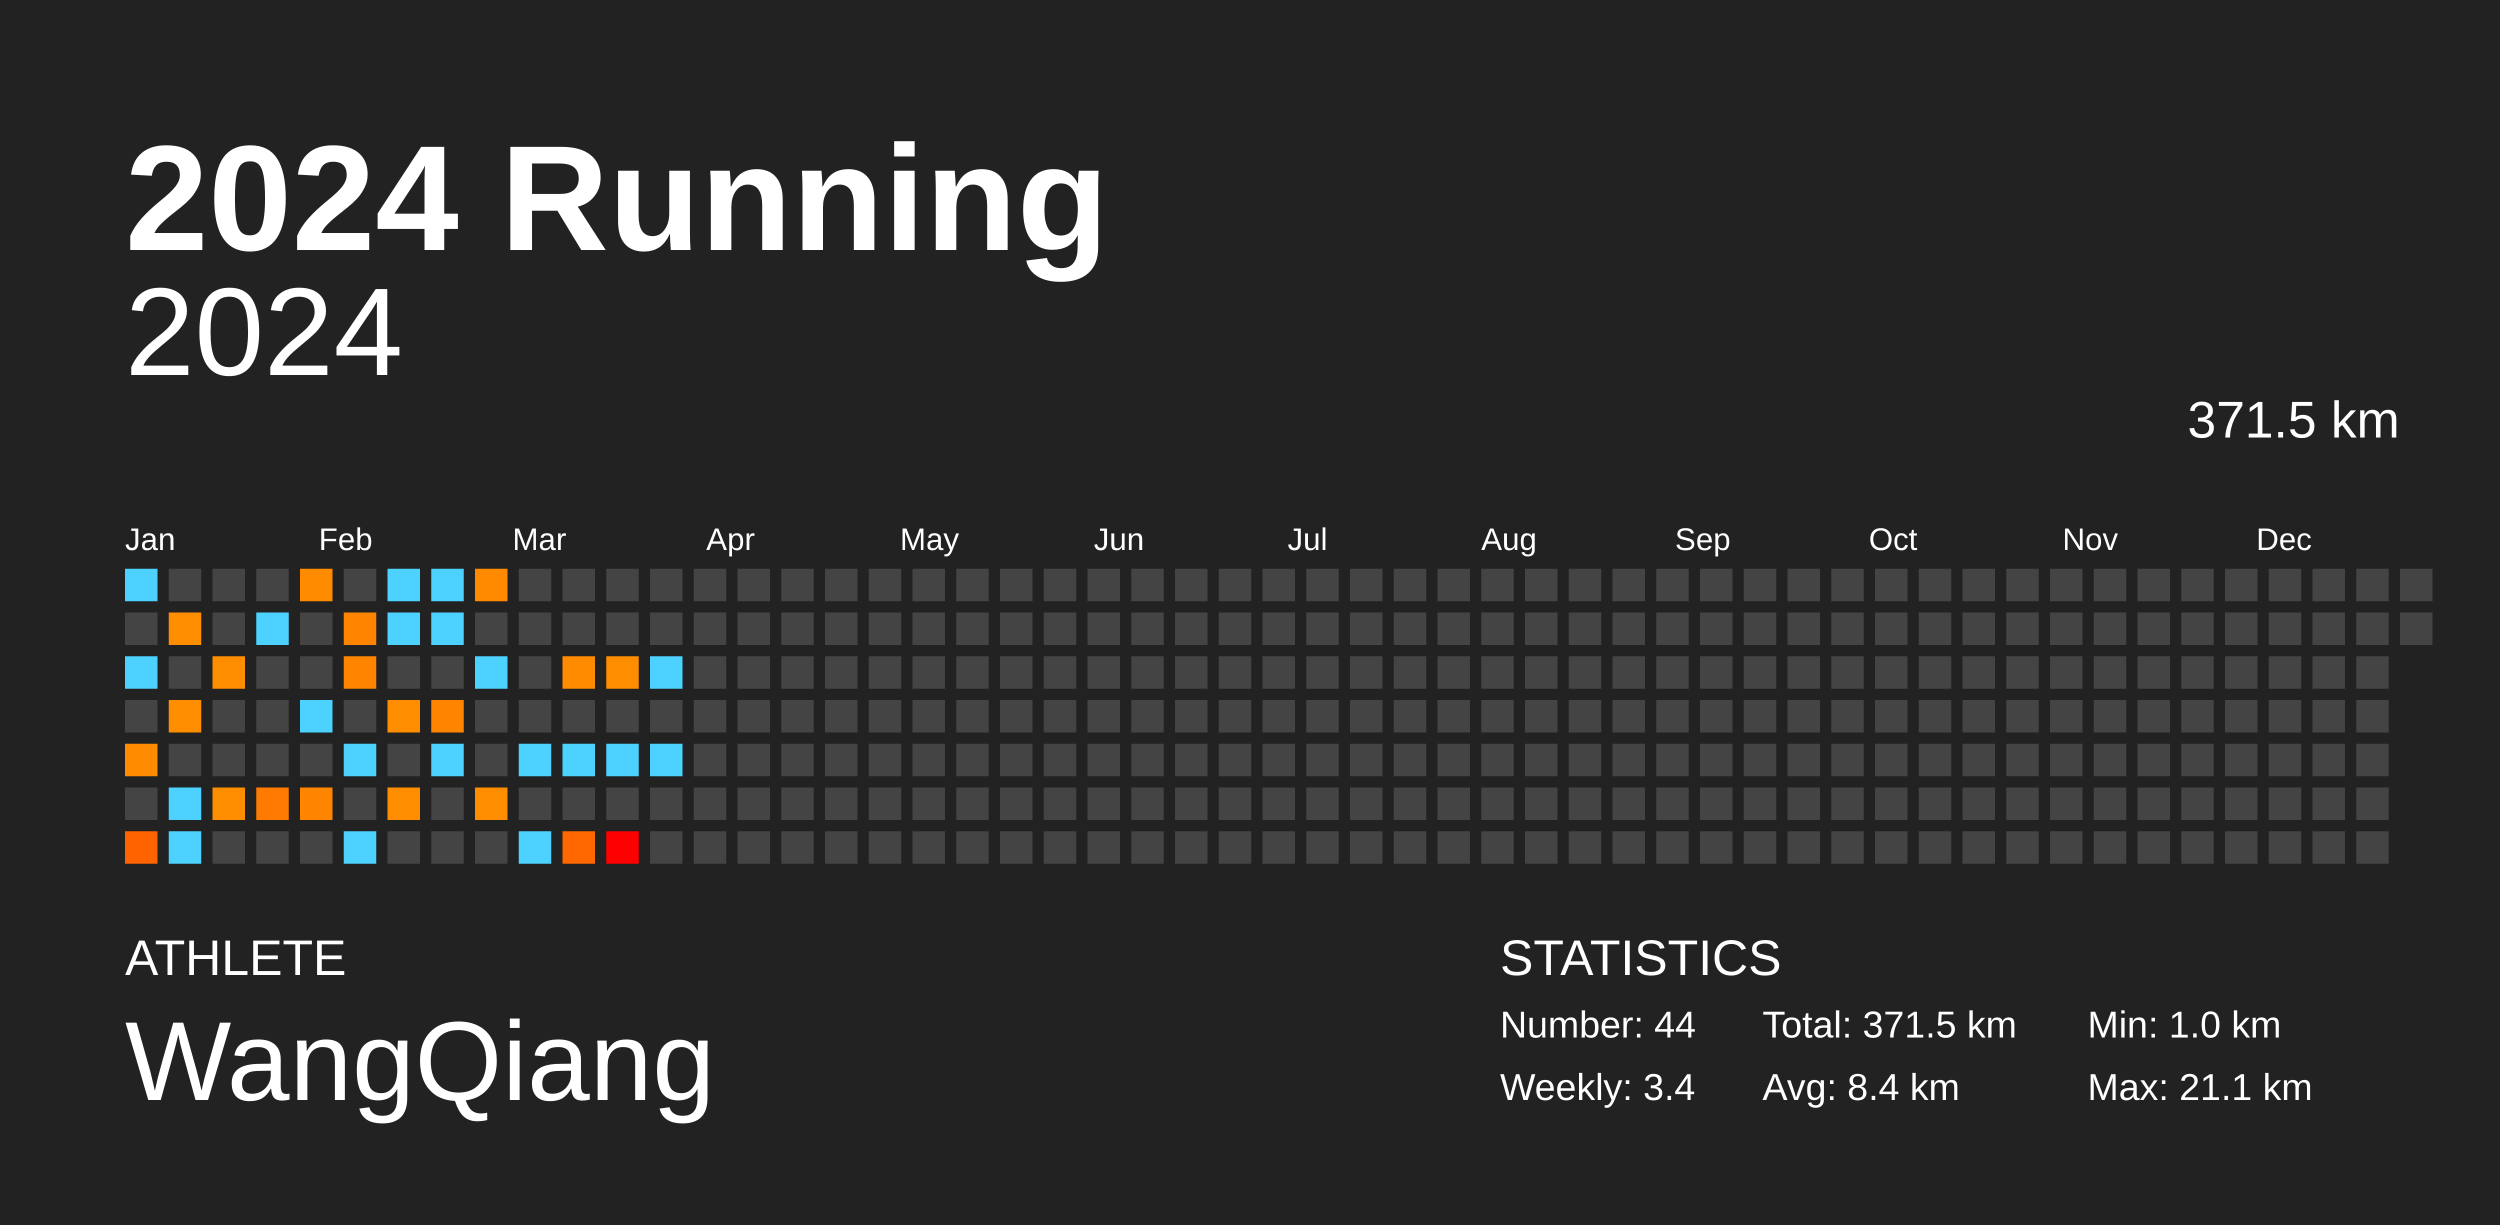
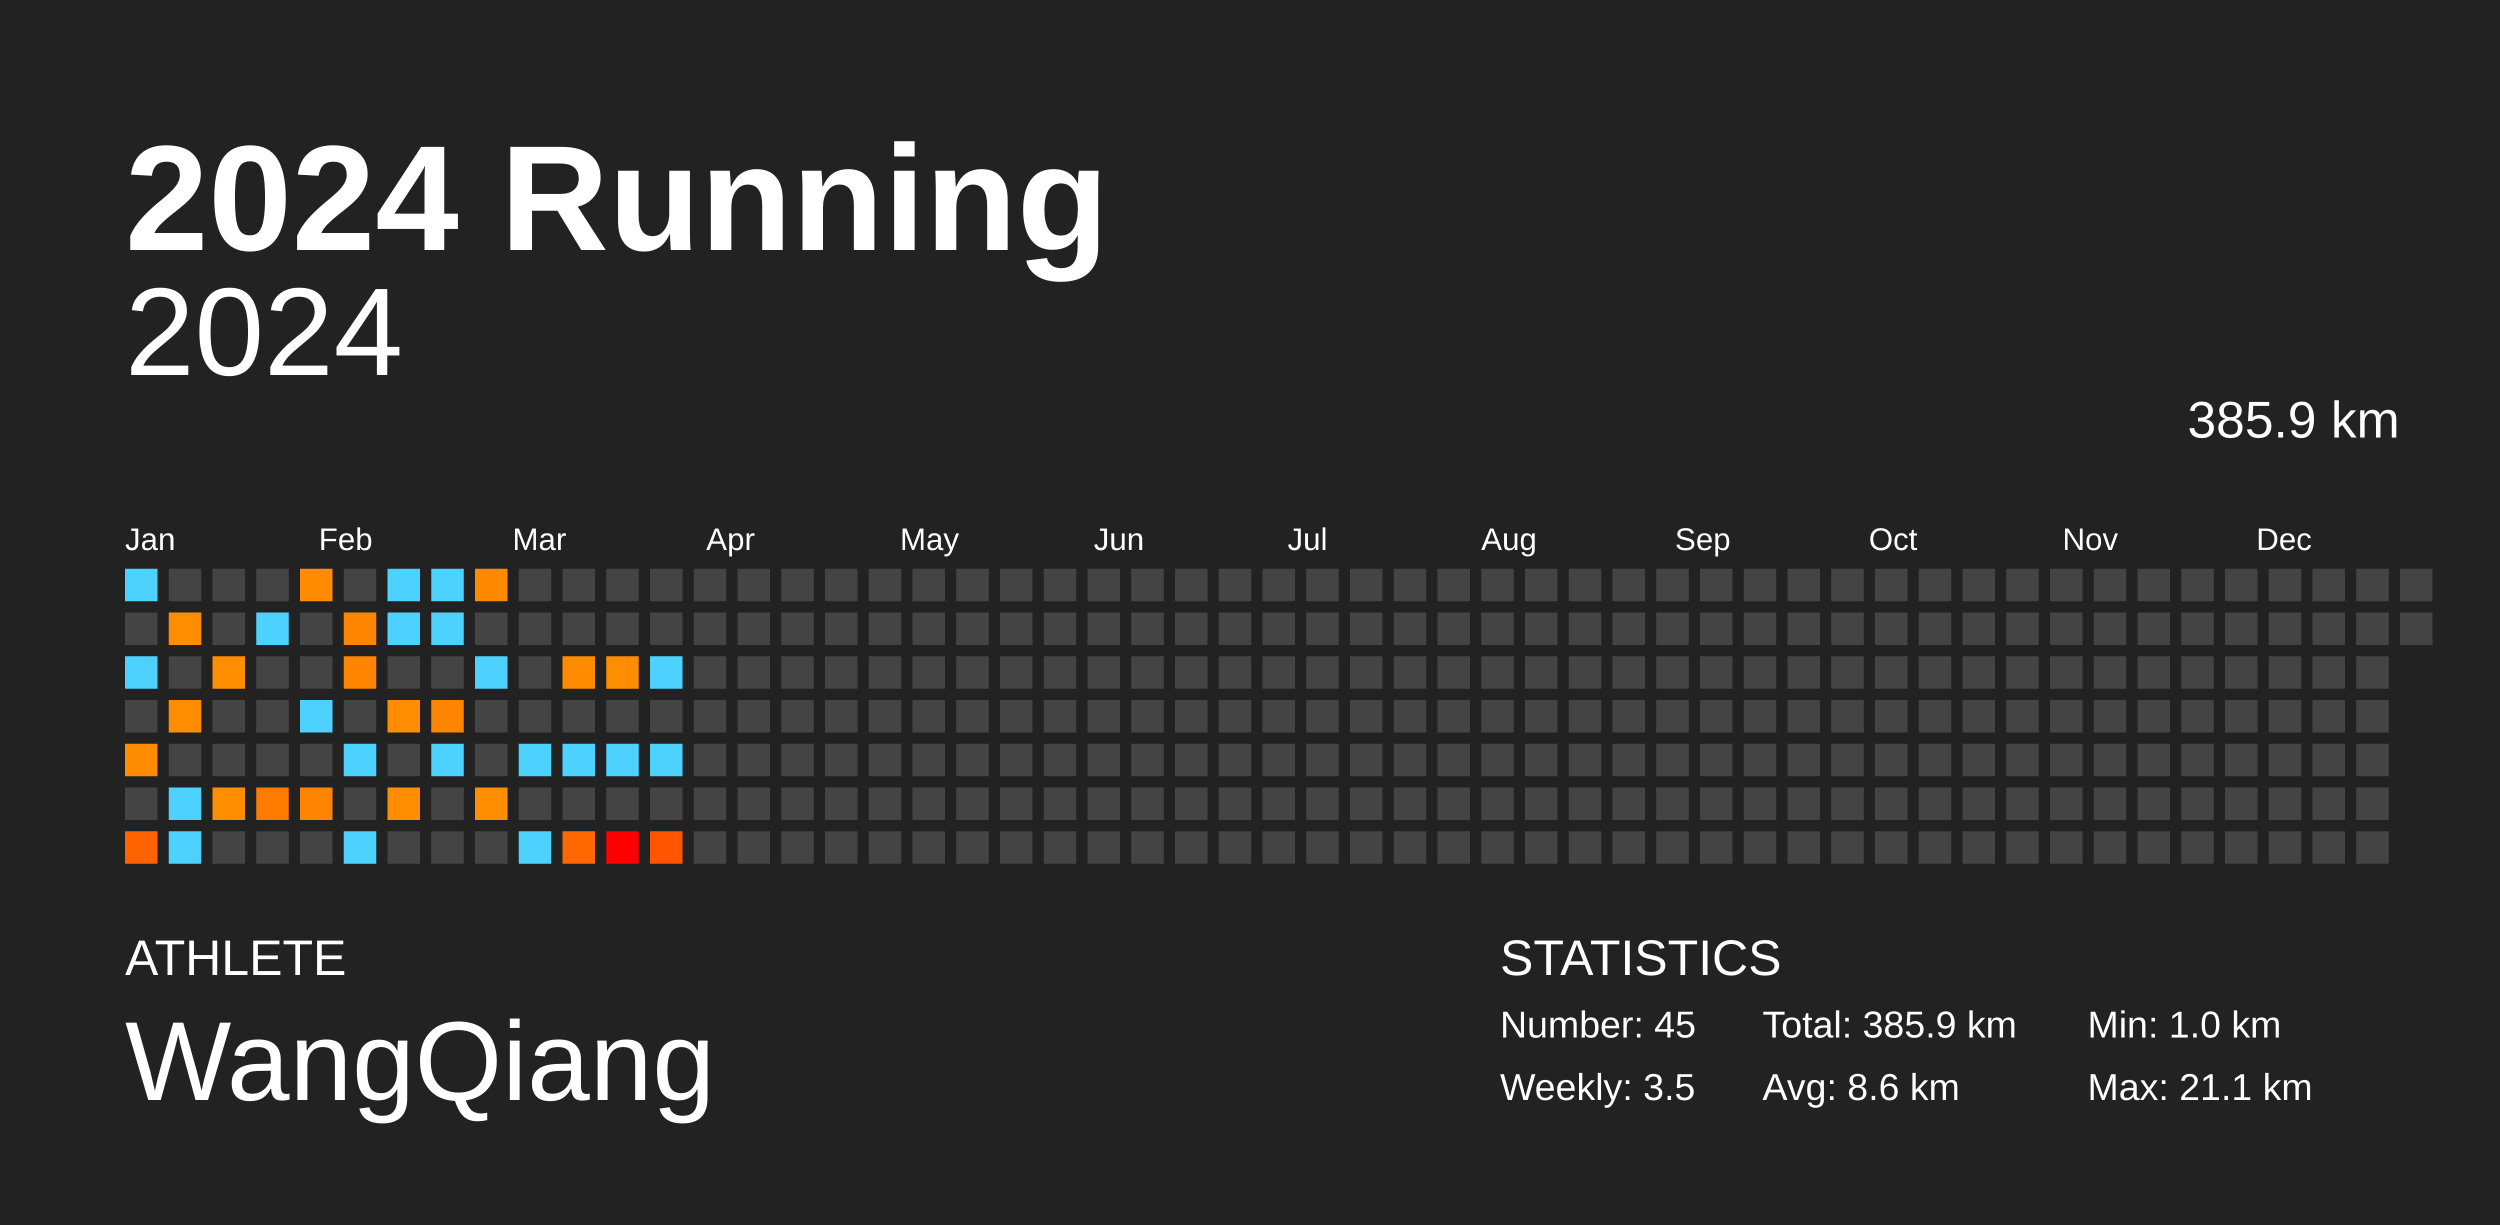
<svg xmlns="http://www.w3.org/2000/svg" baseProfile="full" height="98mm" version="1.1" viewBox="0,0,200,98" width="200mm">
  <defs />
  <rect fill="#222222" height="98" width="200" x="0" y="0" />
  <text fill="#FFFFFF" style="font-size:12px; font-family:Arial; font-weight:bold;" x="10" y="20">2024 Running</text>
  <text fill="#FFFFFF" style="font-size:4px; font-family:Arial" x="10" y="78">ATHLETE</text>
  <text fill="#FFFFFF" style="font-size:9px; font-family:Arial" x="10" y="88">WangQiang</text>
  <text fill="#FFFFFF" style="font-size:4px; font-family:Arial" x="120" y="78">STATISTICS</text>
-   <text fill="#FFFFFF" style="font-size:3px; font-family:Arial" x="120" y="83">Number: 44</text>
-   <text fill="#FFFFFF" style="font-size:3px; font-family:Arial" x="120" y="88">Weekly: 3.4</text>
-   <text fill="#FFFFFF" style="font-size:3px; font-family:Arial" x="141" y="83">Total: 371.5 km</text>
-   <text fill="#FFFFFF" style="font-size:3px; font-family:Arial" x="141" y="88">Avg: 8.4 km</text>
+   <text fill="#FFFFFF" style="font-size:3px; font-family:Arial" x="120" y="83">Number: 45</text>
+   <text fill="#FFFFFF" style="font-size:3px; font-family:Arial" x="120" y="88">Weekly: 3.5</text>
+   <text fill="#FFFFFF" style="font-size:3px; font-family:Arial" x="141" y="83">Total: 385.9 km</text>
+   <text fill="#FFFFFF" style="font-size:3px; font-family:Arial" x="141" y="88">Avg: 8.6 km</text>
  <text fill="#FFFFFF" style="font-size:3px; font-family:Arial" x="167" y="83">Min: 1.0 km</text>
  <text fill="#FFFFFF" style="font-size:3px; font-family:Arial" x="167" y="88">Max: 21.1 km</text>
  <text alignment-baseline="hanging" fill="#FFFFFF" style="font-size:10.0px; font-family:Arial;" x="10" y="30">2024</text>
-   <text alignment-baseline="hanging" fill="#FFFFFF" style="font-size:4.125px; font-family:Arial;" x="175" y="35">371.5 km</text>
+   <text alignment-baseline="hanging" fill="#FFFFFF" style="font-size:4.125px; font-family:Arial;" x="175" y="35">385.9 km</text>
  <text fill="#FFFFFF" style="font-size:2.5px; font-family:Arial" x="10.0" y="44">Jan</text>
  <text fill="#FFFFFF" style="font-size:2.5px; font-family:Arial" x="25.5" y="44">Feb</text>
  <text fill="#FFFFFF" style="font-size:2.5px; font-family:Arial" x="41.0" y="44">Mar</text>
  <text fill="#FFFFFF" style="font-size:2.5px; font-family:Arial" x="56.5" y="44">Apr</text>
  <text fill="#FFFFFF" style="font-size:2.5px; font-family:Arial" x="72.0" y="44">May</text>
  <text fill="#FFFFFF" style="font-size:2.5px; font-family:Arial" x="87.5" y="44">Jun</text>
  <text fill="#FFFFFF" style="font-size:2.5px; font-family:Arial" x="103.0" y="44">Jul</text>
  <text fill="#FFFFFF" style="font-size:2.5px; font-family:Arial" x="118.5" y="44">Aug</text>
  <text fill="#FFFFFF" style="font-size:2.5px; font-family:Arial" x="134.0" y="44">Sep</text>
  <text fill="#FFFFFF" style="font-size:2.5px; font-family:Arial" x="149.5" y="44">Oct</text>
  <text fill="#FFFFFF" style="font-size:2.5px; font-family:Arial" x="165.0" y="44">Nov</text>
  <text fill="#FFFFFF" style="font-size:2.5px; font-family:Arial" x="180.5" y="44">Dec</text>
  <rect fill="#4dd2ff" height="2.6" width="2.6" x="10.0" y="45.5" />
  <rect fill="#444444" height="2.6" width="2.6" x="10.0" y="49.0" />
  <rect fill="#4dd2ff" height="2.6" width="2.6" x="10.0" y="52.5" />
  <rect fill="#444444" height="2.6" width="2.6" x="10.0" y="56.0" />
  <rect fill="#ff8c00" height="2.6" width="2.6" x="10.0" y="59.5" />
  <rect fill="#444444" height="2.6" width="2.6" x="10.0" y="63.0" />
  <rect fill="#ff6300" height="2.6" width="2.6" x="10.0" y="66.5" />
  <rect fill="#444444" height="2.6" width="2.6" x="13.5" y="45.5" />
  <rect fill="#ff8d00" height="2.6" width="2.6" x="13.5" y="49.0" />
  <rect fill="#444444" height="2.6" width="2.6" x="13.5" y="52.5" />
  <rect fill="#ff8d00" height="2.6" width="2.6" x="13.5" y="56.0" />
  <rect fill="#444444" height="2.6" width="2.6" x="13.5" y="59.5" />
  <rect fill="#4dd2ff" height="2.6" width="2.6" x="13.5" y="63.0" />
  <rect fill="#4dd2ff" height="2.6" width="2.6" x="13.5" y="66.5" />
  <rect fill="#444444" height="2.6" width="2.6" x="17.0" y="45.5" />
  <rect fill="#444444" height="2.6" width="2.6" x="17.0" y="49.0" />
  <rect fill="#ff8d00" height="2.6" width="2.6" x="17.0" y="52.5" />
  <rect fill="#444444" height="2.6" width="2.6" x="17.0" y="56.0" />
  <rect fill="#444444" height="2.6" width="2.6" x="17.0" y="59.5" />
  <rect fill="#ff8d00" height="2.6" width="2.6" x="17.0" y="63.0" />
  <rect fill="#444444" height="2.6" width="2.6" x="17.0" y="66.5" />
  <rect fill="#444444" height="2.6" width="2.6" x="20.5" y="45.5" />
  <rect fill="#4dd2ff" height="2.6" width="2.6" x="20.5" y="49.0" />
  <rect fill="#444444" height="2.6" width="2.6" x="20.5" y="52.5" />
  <rect fill="#444444" height="2.6" width="2.6" x="20.5" y="56.0" />
  <rect fill="#444444" height="2.6" width="2.6" x="20.5" y="59.5" />
  <rect fill="#ff7a00" height="2.6" width="2.6" x="20.5" y="63.0" />
  <rect fill="#444444" height="2.6" width="2.6" x="20.5" y="66.5" />
  <rect fill="#ff8b00" height="2.6" width="2.6" x="24.0" y="45.5" />
  <rect fill="#444444" height="2.6" width="2.6" x="24.0" y="49.0" />
  <rect fill="#444444" height="2.6" width="2.6" x="24.0" y="52.5" />
  <rect fill="#4dd2ff" height="2.6" width="2.6" x="24.0" y="56.0" />
  <rect fill="#444444" height="2.6" width="2.6" x="24.0" y="59.5" />
  <rect fill="#ff8500" height="2.6" width="2.6" x="24.0" y="63.0" />
  <rect fill="#444444" height="2.6" width="2.6" x="24.0" y="66.5" />
  <rect fill="#444444" height="2.6" width="2.6" x="27.5" y="45.5" />
  <rect fill="#ff8500" height="2.6" width="2.6" x="27.5" y="49.0" />
  <rect fill="#ff8500" height="2.6" width="2.6" x="27.5" y="52.5" />
  <rect fill="#444444" height="2.6" width="2.6" x="27.5" y="56.0" />
  <rect fill="#4dd2ff" height="2.6" width="2.6" x="27.5" y="59.5" />
  <rect fill="#444444" height="2.6" width="2.6" x="27.5" y="63.0" />
  <rect fill="#4dd2ff" height="2.6" width="2.6" x="27.5" y="66.5" />
  <rect fill="#4dd2ff" height="2.6" width="2.6" x="31.0" y="45.5" />
  <rect fill="#4dd2ff" height="2.6" width="2.6" x="31.0" y="49.0" />
  <rect fill="#444444" height="2.6" width="2.6" x="31.0" y="52.5" />
  <rect fill="#ff8d00" height="2.6" width="2.6" x="31.0" y="56.0" />
  <rect fill="#444444" height="2.6" width="2.6" x="31.0" y="59.5" />
  <rect fill="#ff8d00" height="2.6" width="2.6" x="31.0" y="63.0" />
  <rect fill="#444444" height="2.6" width="2.6" x="31.0" y="66.5" />
  <rect fill="#4dd2ff" height="2.6" width="2.6" x="34.5" y="45.5" />
  <rect fill="#4dd2ff" height="2.6" width="2.6" x="34.5" y="49.0" />
  <rect fill="#444444" height="2.6" width="2.6" x="34.5" y="52.5" />
  <rect fill="#ff8400" height="2.6" width="2.6" x="34.5" y="56.0" />
  <rect fill="#4dd2ff" height="2.6" width="2.6" x="34.5" y="59.5" />
  <rect fill="#444444" height="2.6" width="2.6" x="34.5" y="63.0" />
  <rect fill="#444444" height="2.6" width="2.6" x="34.5" y="66.5" />
  <rect fill="#ff8a00" height="2.6" width="2.6" x="38.0" y="45.5" />
  <rect fill="#444444" height="2.6" width="2.6" x="38.0" y="49.0" />
  <rect fill="#4dd2ff" height="2.6" width="2.6" x="38.0" y="52.5" />
  <rect fill="#444444" height="2.6" width="2.6" x="38.0" y="56.0" />
  <rect fill="#444444" height="2.6" width="2.6" x="38.0" y="59.5" />
  <rect fill="#ff8d00" height="2.6" width="2.6" x="38.0" y="63.0" />
  <rect fill="#444444" height="2.6" width="2.6" x="38.0" y="66.5" />
  <rect fill="#444444" height="2.6" width="2.6" x="41.5" y="45.5" />
  <rect fill="#444444" height="2.6" width="2.6" x="41.5" y="49.0" />
  <rect fill="#444444" height="2.6" width="2.6" x="41.5" y="52.5" />
  <rect fill="#444444" height="2.6" width="2.6" x="41.5" y="56.0" />
  <rect fill="#4dd2ff" height="2.6" width="2.6" x="41.5" y="59.5" />
  <rect fill="#444444" height="2.6" width="2.6" x="41.5" y="63.0" />
  <rect fill="#4dd2ff" height="2.6" width="2.6" x="41.5" y="66.5" />
  <rect fill="#444444" height="2.6" width="2.6" x="45.0" y="45.5" />
  <rect fill="#444444" height="2.6" width="2.6" x="45.0" y="49.0" />
  <rect fill="#ff8c00" height="2.6" width="2.6" x="45.0" y="52.5" />
  <rect fill="#444444" height="2.6" width="2.6" x="45.0" y="56.0" />
  <rect fill="#4dd2ff" height="2.6" width="2.6" x="45.0" y="59.5" />
  <rect fill="#444444" height="2.6" width="2.6" x="45.0" y="63.0" />
  <rect fill="#ff6700" height="2.6" width="2.6" x="45.0" y="66.5" />
  <rect fill="#444444" height="2.6" width="2.6" x="48.5" y="45.5" />
  <rect fill="#444444" height="2.6" width="2.6" x="48.5" y="49.0" />
  <rect fill="#ff8d00" height="2.6" width="2.6" x="48.5" y="52.5" />
  <rect fill="#444444" height="2.6" width="2.6" x="48.5" y="56.0" />
  <rect fill="#4dd2ff" height="2.6" width="2.6" x="48.5" y="59.5" />
  <rect fill="#444444" height="2.6" width="2.6" x="48.5" y="63.0" />
  <rect fill="red" height="2.6" width="2.6" x="48.5" y="66.5" />
  <rect fill="#444444" height="2.6" width="2.6" x="52.0" y="45.5" />
  <rect fill="#444444" height="2.6" width="2.6" x="52.0" y="49.0" />
  <rect fill="#4dd2ff" height="2.6" width="2.6" x="52.0" y="52.5" />
  <rect fill="#444444" height="2.6" width="2.6" x="52.0" y="56.0" />
  <rect fill="#4dd2ff" height="2.6" width="2.6" x="52.0" y="59.5" />
  <rect fill="#444444" height="2.6" width="2.6" x="52.0" y="63.0" />
-   <rect fill="#444444" height="2.6" width="2.6" x="52.0" y="66.5" />
+   <rect fill="#ff5500" height="2.6" width="2.6" x="52.0" y="66.5" />
  <rect fill="#444444" height="2.6" width="2.6" x="55.5" y="45.5" />
  <rect fill="#444444" height="2.6" width="2.6" x="55.5" y="49.0" />
  <rect fill="#444444" height="2.6" width="2.6" x="55.5" y="52.5" />
  <rect fill="#444444" height="2.6" width="2.6" x="55.5" y="56.0" />
  <rect fill="#444444" height="2.6" width="2.6" x="55.5" y="59.5" />
  <rect fill="#444444" height="2.6" width="2.6" x="55.5" y="63.0" />
  <rect fill="#444444" height="2.6" width="2.6" x="55.5" y="66.5" />
  <rect fill="#444444" height="2.6" width="2.6" x="59.0" y="45.5" />
  <rect fill="#444444" height="2.6" width="2.6" x="59.0" y="49.0" />
  <rect fill="#444444" height="2.6" width="2.6" x="59.0" y="52.5" />
  <rect fill="#444444" height="2.6" width="2.6" x="59.0" y="56.0" />
  <rect fill="#444444" height="2.6" width="2.6" x="59.0" y="59.5" />
  <rect fill="#444444" height="2.6" width="2.6" x="59.0" y="63.0" />
  <rect fill="#444444" height="2.6" width="2.6" x="59.0" y="66.5" />
  <rect fill="#444444" height="2.6" width="2.6" x="62.5" y="45.5" />
  <rect fill="#444444" height="2.6" width="2.6" x="62.5" y="49.0" />
  <rect fill="#444444" height="2.6" width="2.6" x="62.5" y="52.5" />
  <rect fill="#444444" height="2.6" width="2.6" x="62.5" y="56.0" />
  <rect fill="#444444" height="2.6" width="2.6" x="62.5" y="59.5" />
  <rect fill="#444444" height="2.6" width="2.6" x="62.5" y="63.0" />
  <rect fill="#444444" height="2.6" width="2.6" x="62.5" y="66.5" />
  <rect fill="#444444" height="2.6" width="2.6" x="66.0" y="45.5" />
  <rect fill="#444444" height="2.6" width="2.6" x="66.0" y="49.0" />
  <rect fill="#444444" height="2.6" width="2.6" x="66.0" y="52.5" />
  <rect fill="#444444" height="2.6" width="2.6" x="66.0" y="56.0" />
  <rect fill="#444444" height="2.6" width="2.6" x="66.0" y="59.5" />
  <rect fill="#444444" height="2.6" width="2.6" x="66.0" y="63.0" />
  <rect fill="#444444" height="2.6" width="2.6" x="66.0" y="66.5" />
  <rect fill="#444444" height="2.6" width="2.6" x="69.5" y="45.5" />
  <rect fill="#444444" height="2.6" width="2.6" x="69.5" y="49.0" />
  <rect fill="#444444" height="2.6" width="2.6" x="69.5" y="52.5" />
  <rect fill="#444444" height="2.6" width="2.6" x="69.5" y="56.0" />
  <rect fill="#444444" height="2.6" width="2.6" x="69.5" y="59.5" />
  <rect fill="#444444" height="2.6" width="2.6" x="69.5" y="63.0" />
  <rect fill="#444444" height="2.6" width="2.6" x="69.5" y="66.5" />
  <rect fill="#444444" height="2.6" width="2.6" x="73.0" y="45.5" />
  <rect fill="#444444" height="2.6" width="2.6" x="73.0" y="49.0" />
  <rect fill="#444444" height="2.6" width="2.6" x="73.0" y="52.5" />
  <rect fill="#444444" height="2.6" width="2.6" x="73.0" y="56.0" />
  <rect fill="#444444" height="2.6" width="2.6" x="73.0" y="59.5" />
  <rect fill="#444444" height="2.6" width="2.6" x="73.0" y="63.0" />
  <rect fill="#444444" height="2.6" width="2.6" x="73.0" y="66.5" />
  <rect fill="#444444" height="2.6" width="2.6" x="76.5" y="45.5" />
  <rect fill="#444444" height="2.6" width="2.6" x="76.5" y="49.0" />
  <rect fill="#444444" height="2.6" width="2.6" x="76.5" y="52.5" />
  <rect fill="#444444" height="2.6" width="2.6" x="76.5" y="56.0" />
  <rect fill="#444444" height="2.6" width="2.6" x="76.5" y="59.5" />
  <rect fill="#444444" height="2.6" width="2.6" x="76.5" y="63.0" />
  <rect fill="#444444" height="2.6" width="2.6" x="76.5" y="66.5" />
  <rect fill="#444444" height="2.6" width="2.6" x="80.0" y="45.5" />
  <rect fill="#444444" height="2.6" width="2.6" x="80.0" y="49.0" />
  <rect fill="#444444" height="2.6" width="2.6" x="80.0" y="52.5" />
  <rect fill="#444444" height="2.6" width="2.6" x="80.0" y="56.0" />
  <rect fill="#444444" height="2.6" width="2.6" x="80.0" y="59.5" />
  <rect fill="#444444" height="2.6" width="2.6" x="80.0" y="63.0" />
  <rect fill="#444444" height="2.6" width="2.6" x="80.0" y="66.5" />
  <rect fill="#444444" height="2.6" width="2.6" x="83.5" y="45.5" />
  <rect fill="#444444" height="2.6" width="2.6" x="83.5" y="49.0" />
  <rect fill="#444444" height="2.6" width="2.6" x="83.5" y="52.5" />
  <rect fill="#444444" height="2.6" width="2.6" x="83.5" y="56.0" />
  <rect fill="#444444" height="2.6" width="2.6" x="83.5" y="59.5" />
  <rect fill="#444444" height="2.6" width="2.6" x="83.5" y="63.0" />
  <rect fill="#444444" height="2.6" width="2.6" x="83.5" y="66.5" />
  <rect fill="#444444" height="2.6" width="2.6" x="87.0" y="45.5" />
  <rect fill="#444444" height="2.6" width="2.6" x="87.0" y="49.0" />
  <rect fill="#444444" height="2.6" width="2.6" x="87.0" y="52.5" />
  <rect fill="#444444" height="2.6" width="2.6" x="87.0" y="56.0" />
  <rect fill="#444444" height="2.6" width="2.6" x="87.0" y="59.5" />
  <rect fill="#444444" height="2.6" width="2.6" x="87.0" y="63.0" />
  <rect fill="#444444" height="2.6" width="2.6" x="87.0" y="66.5" />
  <rect fill="#444444" height="2.6" width="2.6" x="90.5" y="45.5" />
  <rect fill="#444444" height="2.6" width="2.6" x="90.5" y="49.0" />
  <rect fill="#444444" height="2.6" width="2.6" x="90.5" y="52.5" />
  <rect fill="#444444" height="2.6" width="2.6" x="90.5" y="56.0" />
  <rect fill="#444444" height="2.6" width="2.6" x="90.5" y="59.5" />
  <rect fill="#444444" height="2.6" width="2.6" x="90.5" y="63.0" />
  <rect fill="#444444" height="2.6" width="2.6" x="90.5" y="66.5" />
  <rect fill="#444444" height="2.6" width="2.6" x="94.0" y="45.5" />
  <rect fill="#444444" height="2.6" width="2.6" x="94.0" y="49.0" />
  <rect fill="#444444" height="2.6" width="2.6" x="94.0" y="52.5" />
  <rect fill="#444444" height="2.6" width="2.6" x="94.0" y="56.0" />
  <rect fill="#444444" height="2.6" width="2.6" x="94.0" y="59.5" />
  <rect fill="#444444" height="2.6" width="2.6" x="94.0" y="63.0" />
  <rect fill="#444444" height="2.6" width="2.6" x="94.0" y="66.5" />
  <rect fill="#444444" height="2.6" width="2.6" x="97.5" y="45.5" />
  <rect fill="#444444" height="2.6" width="2.6" x="97.5" y="49.0" />
  <rect fill="#444444" height="2.6" width="2.6" x="97.5" y="52.5" />
  <rect fill="#444444" height="2.6" width="2.6" x="97.5" y="56.0" />
  <rect fill="#444444" height="2.6" width="2.6" x="97.5" y="59.5" />
  <rect fill="#444444" height="2.6" width="2.6" x="97.5" y="63.0" />
  <rect fill="#444444" height="2.6" width="2.6" x="97.5" y="66.5" />
  <rect fill="#444444" height="2.6" width="2.6" x="101.0" y="45.5" />
  <rect fill="#444444" height="2.6" width="2.6" x="101.0" y="49.0" />
  <rect fill="#444444" height="2.6" width="2.6" x="101.0" y="52.5" />
  <rect fill="#444444" height="2.6" width="2.6" x="101.0" y="56.0" />
  <rect fill="#444444" height="2.6" width="2.6" x="101.0" y="59.5" />
  <rect fill="#444444" height="2.6" width="2.6" x="101.0" y="63.0" />
  <rect fill="#444444" height="2.6" width="2.6" x="101.0" y="66.5" />
  <rect fill="#444444" height="2.6" width="2.6" x="104.5" y="45.5" />
  <rect fill="#444444" height="2.6" width="2.6" x="104.5" y="49.0" />
  <rect fill="#444444" height="2.6" width="2.6" x="104.5" y="52.5" />
  <rect fill="#444444" height="2.6" width="2.6" x="104.5" y="56.0" />
  <rect fill="#444444" height="2.6" width="2.6" x="104.5" y="59.5" />
  <rect fill="#444444" height="2.6" width="2.6" x="104.5" y="63.0" />
  <rect fill="#444444" height="2.6" width="2.6" x="104.5" y="66.5" />
  <rect fill="#444444" height="2.6" width="2.6" x="108.0" y="45.5" />
  <rect fill="#444444" height="2.6" width="2.6" x="108.0" y="49.0" />
  <rect fill="#444444" height="2.6" width="2.6" x="108.0" y="52.5" />
  <rect fill="#444444" height="2.6" width="2.6" x="108.0" y="56.0" />
  <rect fill="#444444" height="2.6" width="2.6" x="108.0" y="59.5" />
  <rect fill="#444444" height="2.6" width="2.6" x="108.0" y="63.0" />
  <rect fill="#444444" height="2.6" width="2.6" x="108.0" y="66.5" />
  <rect fill="#444444" height="2.6" width="2.6" x="111.5" y="45.5" />
  <rect fill="#444444" height="2.6" width="2.6" x="111.5" y="49.0" />
  <rect fill="#444444" height="2.6" width="2.6" x="111.5" y="52.5" />
  <rect fill="#444444" height="2.6" width="2.6" x="111.5" y="56.0" />
  <rect fill="#444444" height="2.6" width="2.6" x="111.5" y="59.5" />
  <rect fill="#444444" height="2.6" width="2.6" x="111.5" y="63.0" />
  <rect fill="#444444" height="2.6" width="2.6" x="111.5" y="66.5" />
  <rect fill="#444444" height="2.6" width="2.6" x="115.0" y="45.5" />
  <rect fill="#444444" height="2.6" width="2.6" x="115.0" y="49.0" />
  <rect fill="#444444" height="2.6" width="2.6" x="115.0" y="52.5" />
  <rect fill="#444444" height="2.6" width="2.6" x="115.0" y="56.0" />
  <rect fill="#444444" height="2.6" width="2.6" x="115.0" y="59.5" />
  <rect fill="#444444" height="2.6" width="2.6" x="115.0" y="63.0" />
  <rect fill="#444444" height="2.6" width="2.6" x="115.0" y="66.5" />
  <rect fill="#444444" height="2.6" width="2.6" x="118.5" y="45.5" />
  <rect fill="#444444" height="2.6" width="2.6" x="118.5" y="49.0" />
  <rect fill="#444444" height="2.6" width="2.6" x="118.5" y="52.5" />
  <rect fill="#444444" height="2.6" width="2.6" x="118.5" y="56.0" />
  <rect fill="#444444" height="2.6" width="2.6" x="118.5" y="59.5" />
  <rect fill="#444444" height="2.6" width="2.6" x="118.5" y="63.0" />
  <rect fill="#444444" height="2.6" width="2.6" x="118.5" y="66.5" />
  <rect fill="#444444" height="2.6" width="2.6" x="122.0" y="45.5" />
  <rect fill="#444444" height="2.6" width="2.6" x="122.0" y="49.0" />
  <rect fill="#444444" height="2.6" width="2.6" x="122.0" y="52.5" />
  <rect fill="#444444" height="2.6" width="2.6" x="122.0" y="56.0" />
  <rect fill="#444444" height="2.6" width="2.6" x="122.0" y="59.5" />
  <rect fill="#444444" height="2.6" width="2.6" x="122.0" y="63.0" />
  <rect fill="#444444" height="2.6" width="2.6" x="122.0" y="66.5" />
  <rect fill="#444444" height="2.6" width="2.6" x="125.5" y="45.5" />
  <rect fill="#444444" height="2.6" width="2.6" x="125.5" y="49.0" />
  <rect fill="#444444" height="2.6" width="2.6" x="125.5" y="52.5" />
  <rect fill="#444444" height="2.6" width="2.6" x="125.5" y="56.0" />
  <rect fill="#444444" height="2.6" width="2.6" x="125.5" y="59.5" />
  <rect fill="#444444" height="2.6" width="2.6" x="125.5" y="63.0" />
  <rect fill="#444444" height="2.6" width="2.6" x="125.5" y="66.5" />
  <rect fill="#444444" height="2.6" width="2.6" x="129.0" y="45.5" />
  <rect fill="#444444" height="2.6" width="2.6" x="129.0" y="49.0" />
  <rect fill="#444444" height="2.6" width="2.6" x="129.0" y="52.5" />
  <rect fill="#444444" height="2.6" width="2.6" x="129.0" y="56.0" />
  <rect fill="#444444" height="2.6" width="2.6" x="129.0" y="59.5" />
  <rect fill="#444444" height="2.6" width="2.6" x="129.0" y="63.0" />
  <rect fill="#444444" height="2.6" width="2.6" x="129.0" y="66.5" />
  <rect fill="#444444" height="2.6" width="2.6" x="132.5" y="45.5" />
  <rect fill="#444444" height="2.6" width="2.6" x="132.5" y="49.0" />
  <rect fill="#444444" height="2.6" width="2.6" x="132.5" y="52.5" />
  <rect fill="#444444" height="2.6" width="2.6" x="132.5" y="56.0" />
  <rect fill="#444444" height="2.6" width="2.6" x="132.5" y="59.5" />
  <rect fill="#444444" height="2.6" width="2.6" x="132.5" y="63.0" />
  <rect fill="#444444" height="2.6" width="2.6" x="132.5" y="66.5" />
  <rect fill="#444444" height="2.6" width="2.6" x="136.0" y="45.5" />
  <rect fill="#444444" height="2.6" width="2.6" x="136.0" y="49.0" />
  <rect fill="#444444" height="2.6" width="2.6" x="136.0" y="52.5" />
  <rect fill="#444444" height="2.6" width="2.6" x="136.0" y="56.0" />
  <rect fill="#444444" height="2.6" width="2.6" x="136.0" y="59.5" />
  <rect fill="#444444" height="2.6" width="2.6" x="136.0" y="63.0" />
  <rect fill="#444444" height="2.6" width="2.6" x="136.0" y="66.5" />
  <rect fill="#444444" height="2.6" width="2.6" x="139.5" y="45.5" />
  <rect fill="#444444" height="2.6" width="2.6" x="139.5" y="49.0" />
  <rect fill="#444444" height="2.6" width="2.6" x="139.5" y="52.5" />
  <rect fill="#444444" height="2.6" width="2.6" x="139.5" y="56.0" />
  <rect fill="#444444" height="2.6" width="2.6" x="139.5" y="59.5" />
  <rect fill="#444444" height="2.6" width="2.6" x="139.5" y="63.0" />
  <rect fill="#444444" height="2.6" width="2.6" x="139.5" y="66.5" />
  <rect fill="#444444" height="2.6" width="2.6" x="143.0" y="45.5" />
  <rect fill="#444444" height="2.6" width="2.6" x="143.0" y="49.0" />
  <rect fill="#444444" height="2.6" width="2.6" x="143.0" y="52.5" />
  <rect fill="#444444" height="2.6" width="2.6" x="143.0" y="56.0" />
  <rect fill="#444444" height="2.6" width="2.6" x="143.0" y="59.5" />
  <rect fill="#444444" height="2.6" width="2.6" x="143.0" y="63.0" />
  <rect fill="#444444" height="2.6" width="2.6" x="143.0" y="66.5" />
  <rect fill="#444444" height="2.6" width="2.6" x="146.5" y="45.5" />
  <rect fill="#444444" height="2.6" width="2.6" x="146.5" y="49.0" />
  <rect fill="#444444" height="2.6" width="2.6" x="146.5" y="52.5" />
  <rect fill="#444444" height="2.6" width="2.6" x="146.5" y="56.0" />
  <rect fill="#444444" height="2.6" width="2.6" x="146.5" y="59.5" />
  <rect fill="#444444" height="2.6" width="2.6" x="146.5" y="63.0" />
  <rect fill="#444444" height="2.6" width="2.6" x="146.5" y="66.5" />
  <rect fill="#444444" height="2.6" width="2.6" x="150.0" y="45.5" />
  <rect fill="#444444" height="2.6" width="2.6" x="150.0" y="49.0" />
  <rect fill="#444444" height="2.6" width="2.6" x="150.0" y="52.5" />
  <rect fill="#444444" height="2.6" width="2.6" x="150.0" y="56.0" />
  <rect fill="#444444" height="2.6" width="2.6" x="150.0" y="59.5" />
  <rect fill="#444444" height="2.6" width="2.6" x="150.0" y="63.0" />
  <rect fill="#444444" height="2.6" width="2.6" x="150.0" y="66.5" />
  <rect fill="#444444" height="2.6" width="2.6" x="153.5" y="45.5" />
  <rect fill="#444444" height="2.6" width="2.6" x="153.5" y="49.0" />
  <rect fill="#444444" height="2.6" width="2.6" x="153.5" y="52.5" />
  <rect fill="#444444" height="2.6" width="2.6" x="153.5" y="56.0" />
  <rect fill="#444444" height="2.6" width="2.6" x="153.5" y="59.5" />
  <rect fill="#444444" height="2.6" width="2.6" x="153.5" y="63.0" />
  <rect fill="#444444" height="2.6" width="2.6" x="153.5" y="66.5" />
  <rect fill="#444444" height="2.6" width="2.6" x="157.0" y="45.5" />
  <rect fill="#444444" height="2.6" width="2.6" x="157.0" y="49.0" />
  <rect fill="#444444" height="2.6" width="2.6" x="157.0" y="52.5" />
  <rect fill="#444444" height="2.6" width="2.6" x="157.0" y="56.0" />
  <rect fill="#444444" height="2.6" width="2.6" x="157.0" y="59.5" />
  <rect fill="#444444" height="2.6" width="2.6" x="157.0" y="63.0" />
  <rect fill="#444444" height="2.6" width="2.6" x="157.0" y="66.5" />
  <rect fill="#444444" height="2.6" width="2.6" x="160.5" y="45.5" />
  <rect fill="#444444" height="2.6" width="2.6" x="160.5" y="49.0" />
  <rect fill="#444444" height="2.6" width="2.6" x="160.5" y="52.5" />
  <rect fill="#444444" height="2.6" width="2.6" x="160.5" y="56.0" />
  <rect fill="#444444" height="2.6" width="2.6" x="160.5" y="59.5" />
  <rect fill="#444444" height="2.6" width="2.6" x="160.5" y="63.0" />
  <rect fill="#444444" height="2.6" width="2.6" x="160.5" y="66.5" />
  <rect fill="#444444" height="2.6" width="2.6" x="164.0" y="45.5" />
  <rect fill="#444444" height="2.6" width="2.6" x="164.0" y="49.0" />
  <rect fill="#444444" height="2.6" width="2.6" x="164.0" y="52.5" />
  <rect fill="#444444" height="2.6" width="2.6" x="164.0" y="56.0" />
  <rect fill="#444444" height="2.6" width="2.6" x="164.0" y="59.5" />
  <rect fill="#444444" height="2.6" width="2.6" x="164.0" y="63.0" />
  <rect fill="#444444" height="2.6" width="2.6" x="164.0" y="66.5" />
  <rect fill="#444444" height="2.6" width="2.6" x="167.5" y="45.5" />
  <rect fill="#444444" height="2.6" width="2.6" x="167.5" y="49.0" />
  <rect fill="#444444" height="2.6" width="2.6" x="167.5" y="52.5" />
  <rect fill="#444444" height="2.6" width="2.6" x="167.5" y="56.0" />
  <rect fill="#444444" height="2.6" width="2.6" x="167.5" y="59.5" />
  <rect fill="#444444" height="2.6" width="2.6" x="167.5" y="63.0" />
  <rect fill="#444444" height="2.6" width="2.6" x="167.5" y="66.5" />
  <rect fill="#444444" height="2.6" width="2.6" x="171.0" y="45.5" />
  <rect fill="#444444" height="2.6" width="2.6" x="171.0" y="49.0" />
  <rect fill="#444444" height="2.6" width="2.6" x="171.0" y="52.5" />
  <rect fill="#444444" height="2.6" width="2.6" x="171.0" y="56.0" />
  <rect fill="#444444" height="2.6" width="2.6" x="171.0" y="59.5" />
  <rect fill="#444444" height="2.6" width="2.6" x="171.0" y="63.0" />
  <rect fill="#444444" height="2.6" width="2.6" x="171.0" y="66.5" />
  <rect fill="#444444" height="2.6" width="2.6" x="174.5" y="45.5" />
  <rect fill="#444444" height="2.6" width="2.6" x="174.5" y="49.0" />
  <rect fill="#444444" height="2.6" width="2.6" x="174.5" y="52.5" />
  <rect fill="#444444" height="2.6" width="2.6" x="174.5" y="56.0" />
  <rect fill="#444444" height="2.6" width="2.6" x="174.5" y="59.5" />
  <rect fill="#444444" height="2.6" width="2.6" x="174.5" y="63.0" />
  <rect fill="#444444" height="2.6" width="2.6" x="174.5" y="66.5" />
  <rect fill="#444444" height="2.6" width="2.6" x="178.0" y="45.5" />
  <rect fill="#444444" height="2.6" width="2.6" x="178.0" y="49.0" />
  <rect fill="#444444" height="2.6" width="2.6" x="178.0" y="52.5" />
  <rect fill="#444444" height="2.6" width="2.6" x="178.0" y="56.0" />
  <rect fill="#444444" height="2.6" width="2.6" x="178.0" y="59.5" />
  <rect fill="#444444" height="2.6" width="2.6" x="178.0" y="63.0" />
  <rect fill="#444444" height="2.6" width="2.6" x="178.0" y="66.5" />
  <rect fill="#444444" height="2.6" width="2.6" x="181.5" y="45.5" />
  <rect fill="#444444" height="2.6" width="2.6" x="181.5" y="49.0" />
  <rect fill="#444444" height="2.6" width="2.6" x="181.5" y="52.5" />
  <rect fill="#444444" height="2.6" width="2.6" x="181.5" y="56.0" />
  <rect fill="#444444" height="2.6" width="2.6" x="181.5" y="59.5" />
  <rect fill="#444444" height="2.6" width="2.6" x="181.5" y="63.0" />
  <rect fill="#444444" height="2.6" width="2.6" x="181.5" y="66.5" />
  <rect fill="#444444" height="2.6" width="2.6" x="185.0" y="45.5" />
  <rect fill="#444444" height="2.6" width="2.6" x="185.0" y="49.0" />
  <rect fill="#444444" height="2.6" width="2.6" x="185.0" y="52.5" />
  <rect fill="#444444" height="2.6" width="2.6" x="185.0" y="56.0" />
  <rect fill="#444444" height="2.6" width="2.6" x="185.0" y="59.5" />
  <rect fill="#444444" height="2.6" width="2.6" x="185.0" y="63.0" />
  <rect fill="#444444" height="2.6" width="2.6" x="185.0" y="66.5" />
  <rect fill="#444444" height="2.6" width="2.6" x="188.5" y="45.5" />
  <rect fill="#444444" height="2.6" width="2.6" x="188.5" y="49.0" />
  <rect fill="#444444" height="2.6" width="2.6" x="188.5" y="52.5" />
  <rect fill="#444444" height="2.6" width="2.6" x="188.5" y="56.0" />
  <rect fill="#444444" height="2.6" width="2.6" x="188.5" y="59.5" />
  <rect fill="#444444" height="2.6" width="2.6" x="188.5" y="63.0" />
  <rect fill="#444444" height="2.6" width="2.6" x="188.5" y="66.5" />
  <rect fill="#444444" height="2.6" width="2.6" x="192.0" y="45.5" />
  <rect fill="#444444" height="2.6" width="2.6" x="192.0" y="49.0" />
</svg>
